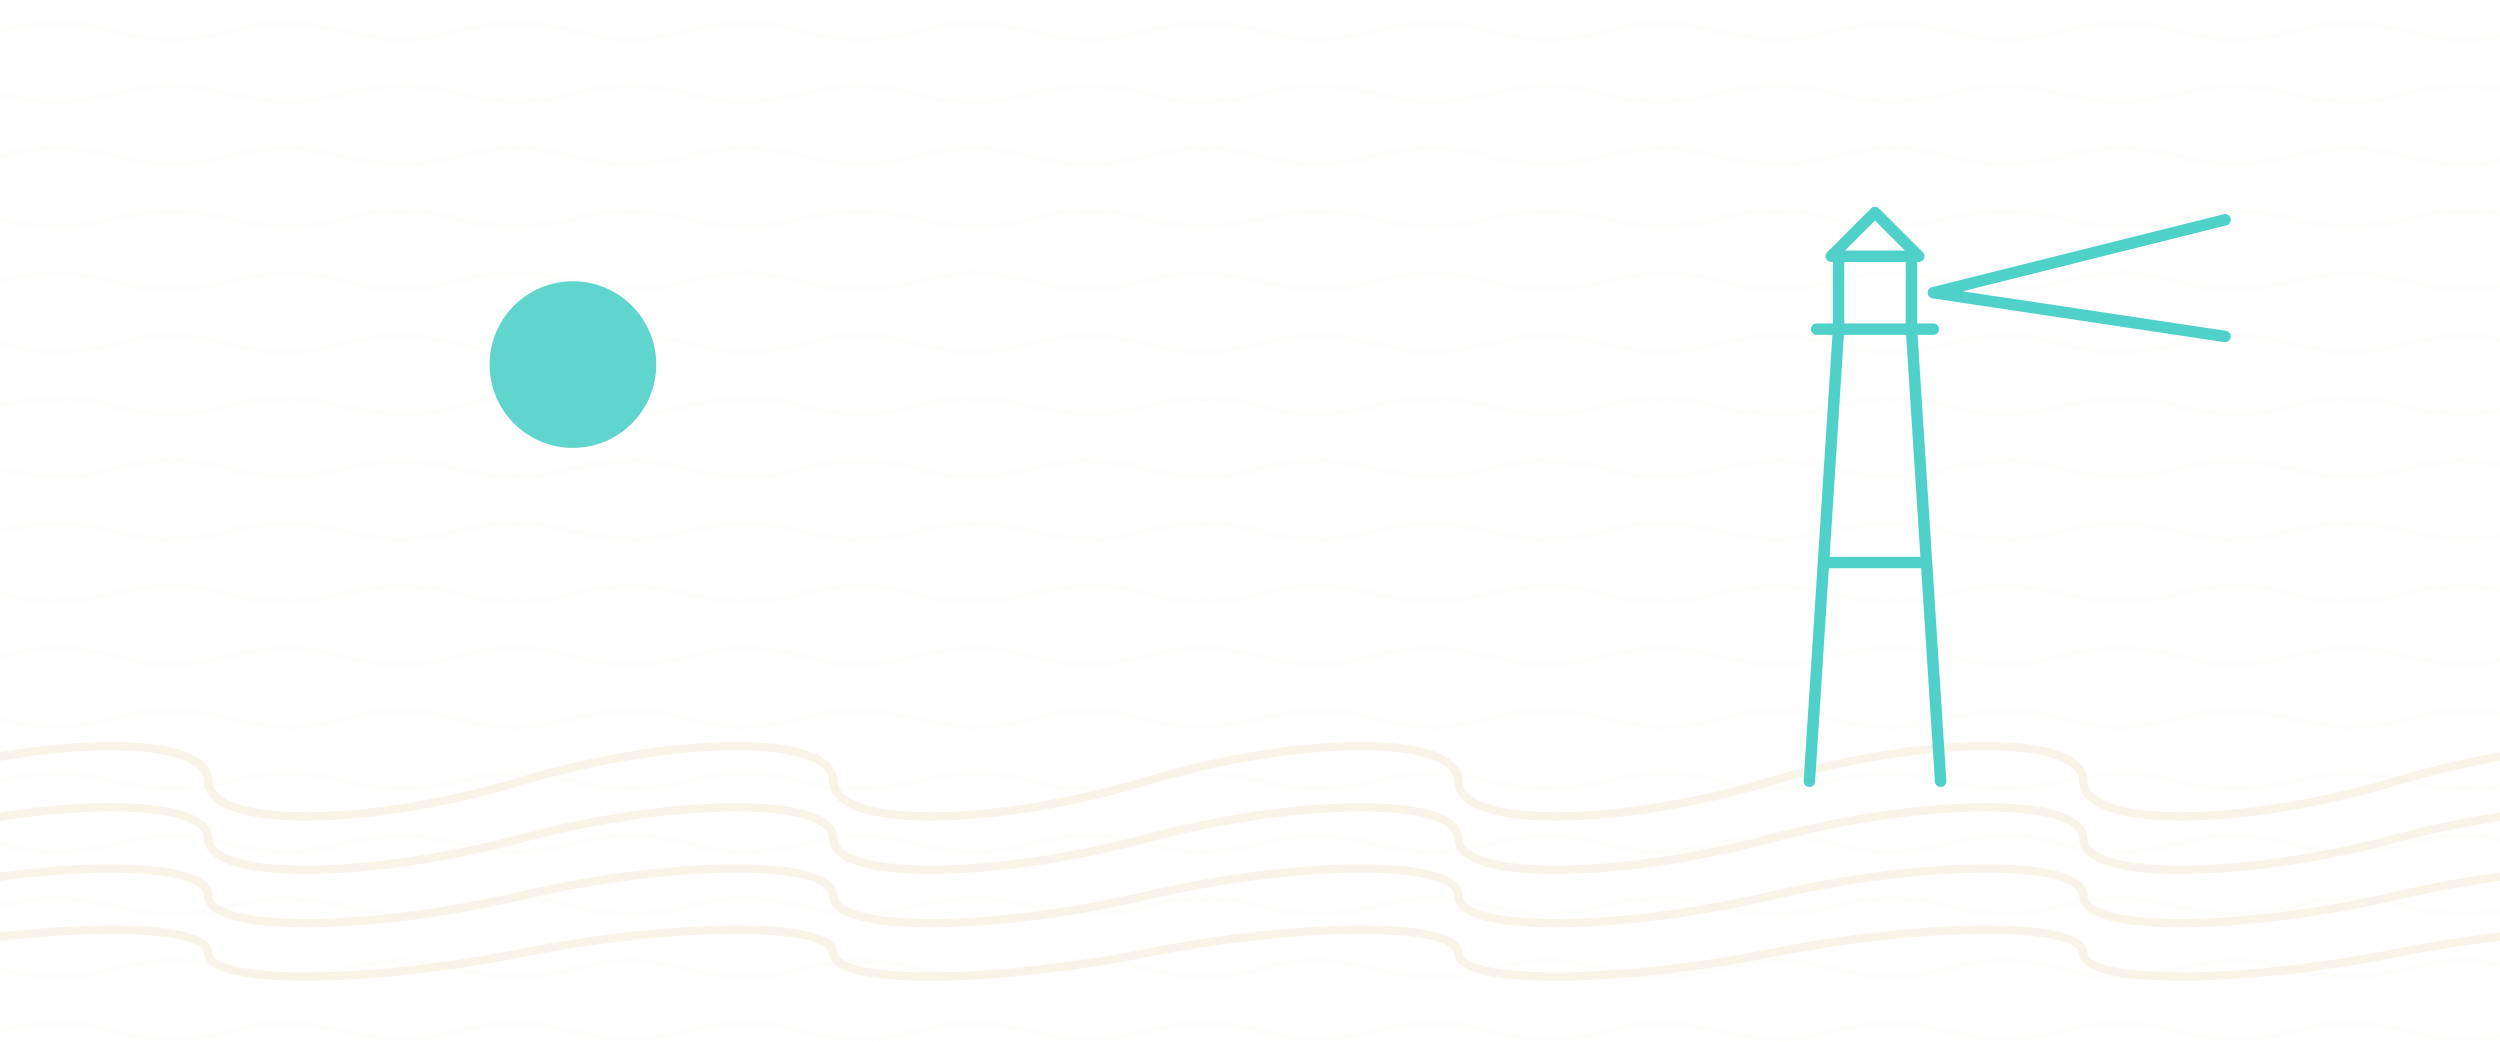
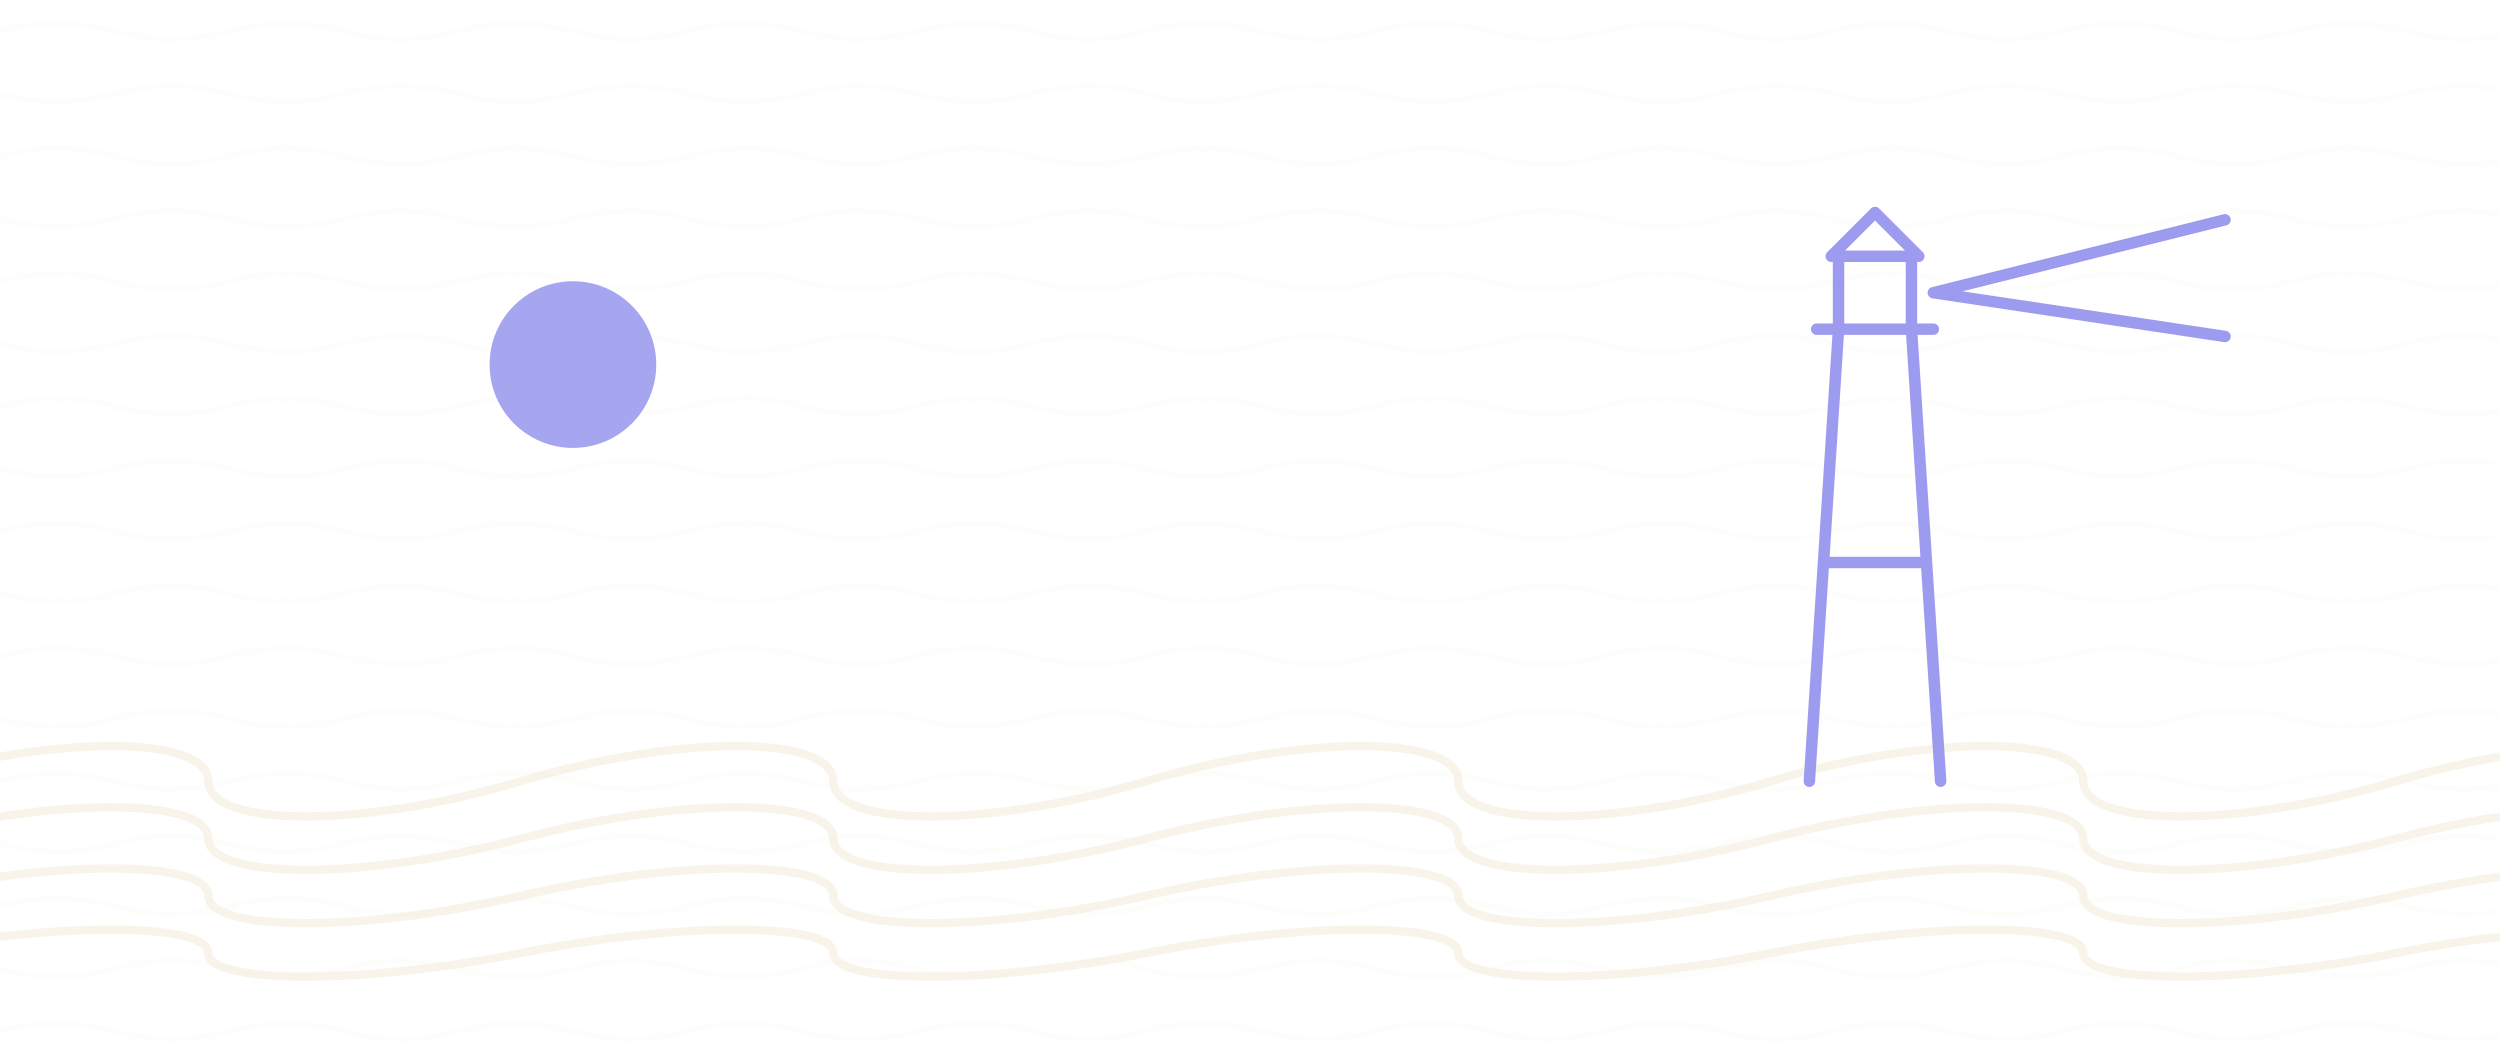
<svg xmlns="http://www.w3.org/2000/svg" viewBox="0 0 480 200" width="480" height="200" preserveAspectRatio="xMidYMax slice">
-   <style>.p{fill:none;stroke:#F5EEDF;stroke-opacity:0.13;stroke-width:1}.g{fill:none;stroke:#F5EEDF;stroke-opacity:0.16;stroke-width:1;stroke-linecap:round}.l{fill:none;stroke:#F5EEDF;stroke-opacity:0.66;stroke-width:1.6;stroke-linecap:round;stroke-linejoin:round}.a{fill:none;stroke:#4FD1C9;stroke-width:2.2;stroke-linecap:round;stroke-linejoin:round}.f{fill:#4FD1C9;fill-opacity:.9}@media (prefers-color-scheme:dark){.l{stroke-opacity:.56}.p{stroke-opacity:.1}}</style>
+   <style>.p{fill:none;stroke:#F5EEDF;stroke-opacity:0.13;stroke-width:1}.g{fill:none;stroke:#F5EEDF;stroke-opacity:0.16;stroke-width:1;stroke-linecap:round}.l{fill:none;stroke:#F5EEDF;stroke-opacity:0.66;stroke-width:1.6;stroke-linecap:round;stroke-linejoin:round}.a{fill:none;stroke:#9C9BEF;stroke-width:2.2;stroke-linecap:round;stroke-linejoin:round}.f{fill:#9C9BEF;fill-opacity:.9}@media (prefers-color-scheme:dark){.l{stroke-opacity:.56}.p{stroke-opacity:.1}}</style>
  <defs>
    <pattern id="t" width="44" height="24" patternUnits="userSpaceOnUse">
      <path class="p" d="M0 6q11 -3 22 0t22 0M-22 18q11 -3 22 0t22 0t22 0" />
    </pattern>
  </defs>
  <rect width="480" height="200" fill="url(#t)" />
  <path class="l" d="M-20 150c30 -9 60 -9 60 0s30 9 60 0c30 -9 60 -9 60 0s30 9 60 0c30 -9 60 -9 60 0s30 9 60 0c30 -9 60 -9 60 0s30 9 60 0c30 -9 60 -9 60 0s30 9 60 0M-20 161c30 -8 60 -8 60 0s30 8 60 0c30 -8 60 -8 60 0s30 8 60 0c30 -8 60 -8 60 0s30 8 60 0c30 -8 60 -8 60 0s30 8 60 0c30 -8 60 -8 60 0s30 8 60 0M-20 172c30 -7 60 -7 60 0s30 7 60 0c30 -7 60 -7 60 0s30 7 60 0c30 -7 60 -7 60 0s30 7 60 0c30 -7 60 -7 60 0s30 7 60 0c30 -7 60 -7 60 0s30 7 60 0M-20 183c30 -6 60 -6 60 0s30 6 60 0c30 -6 60 -6 60 0s30 6 60 0c30 -6 60 -6 60 0s30 6 60 0c30 -6 60 -6 60 0s30 6 60 0c30 -6 60 -6 60 0s30 6 60 0" />
  <path class="a" d="M347.4 150L353 63.2H367L372.6 150M348.8 63.2h22.4M353 63.2v-14h14v14M351.6 49.2l8.4 -8.4l8.4 8.4M371.2 56.2l56 -14M371.2 56.2l56 8.4M350.2 108h19.6" />
  <path class="f" d="M94 70a16 16 0 1 0 32 0a16 16 0 1 0 -32 0" />
</svg>
